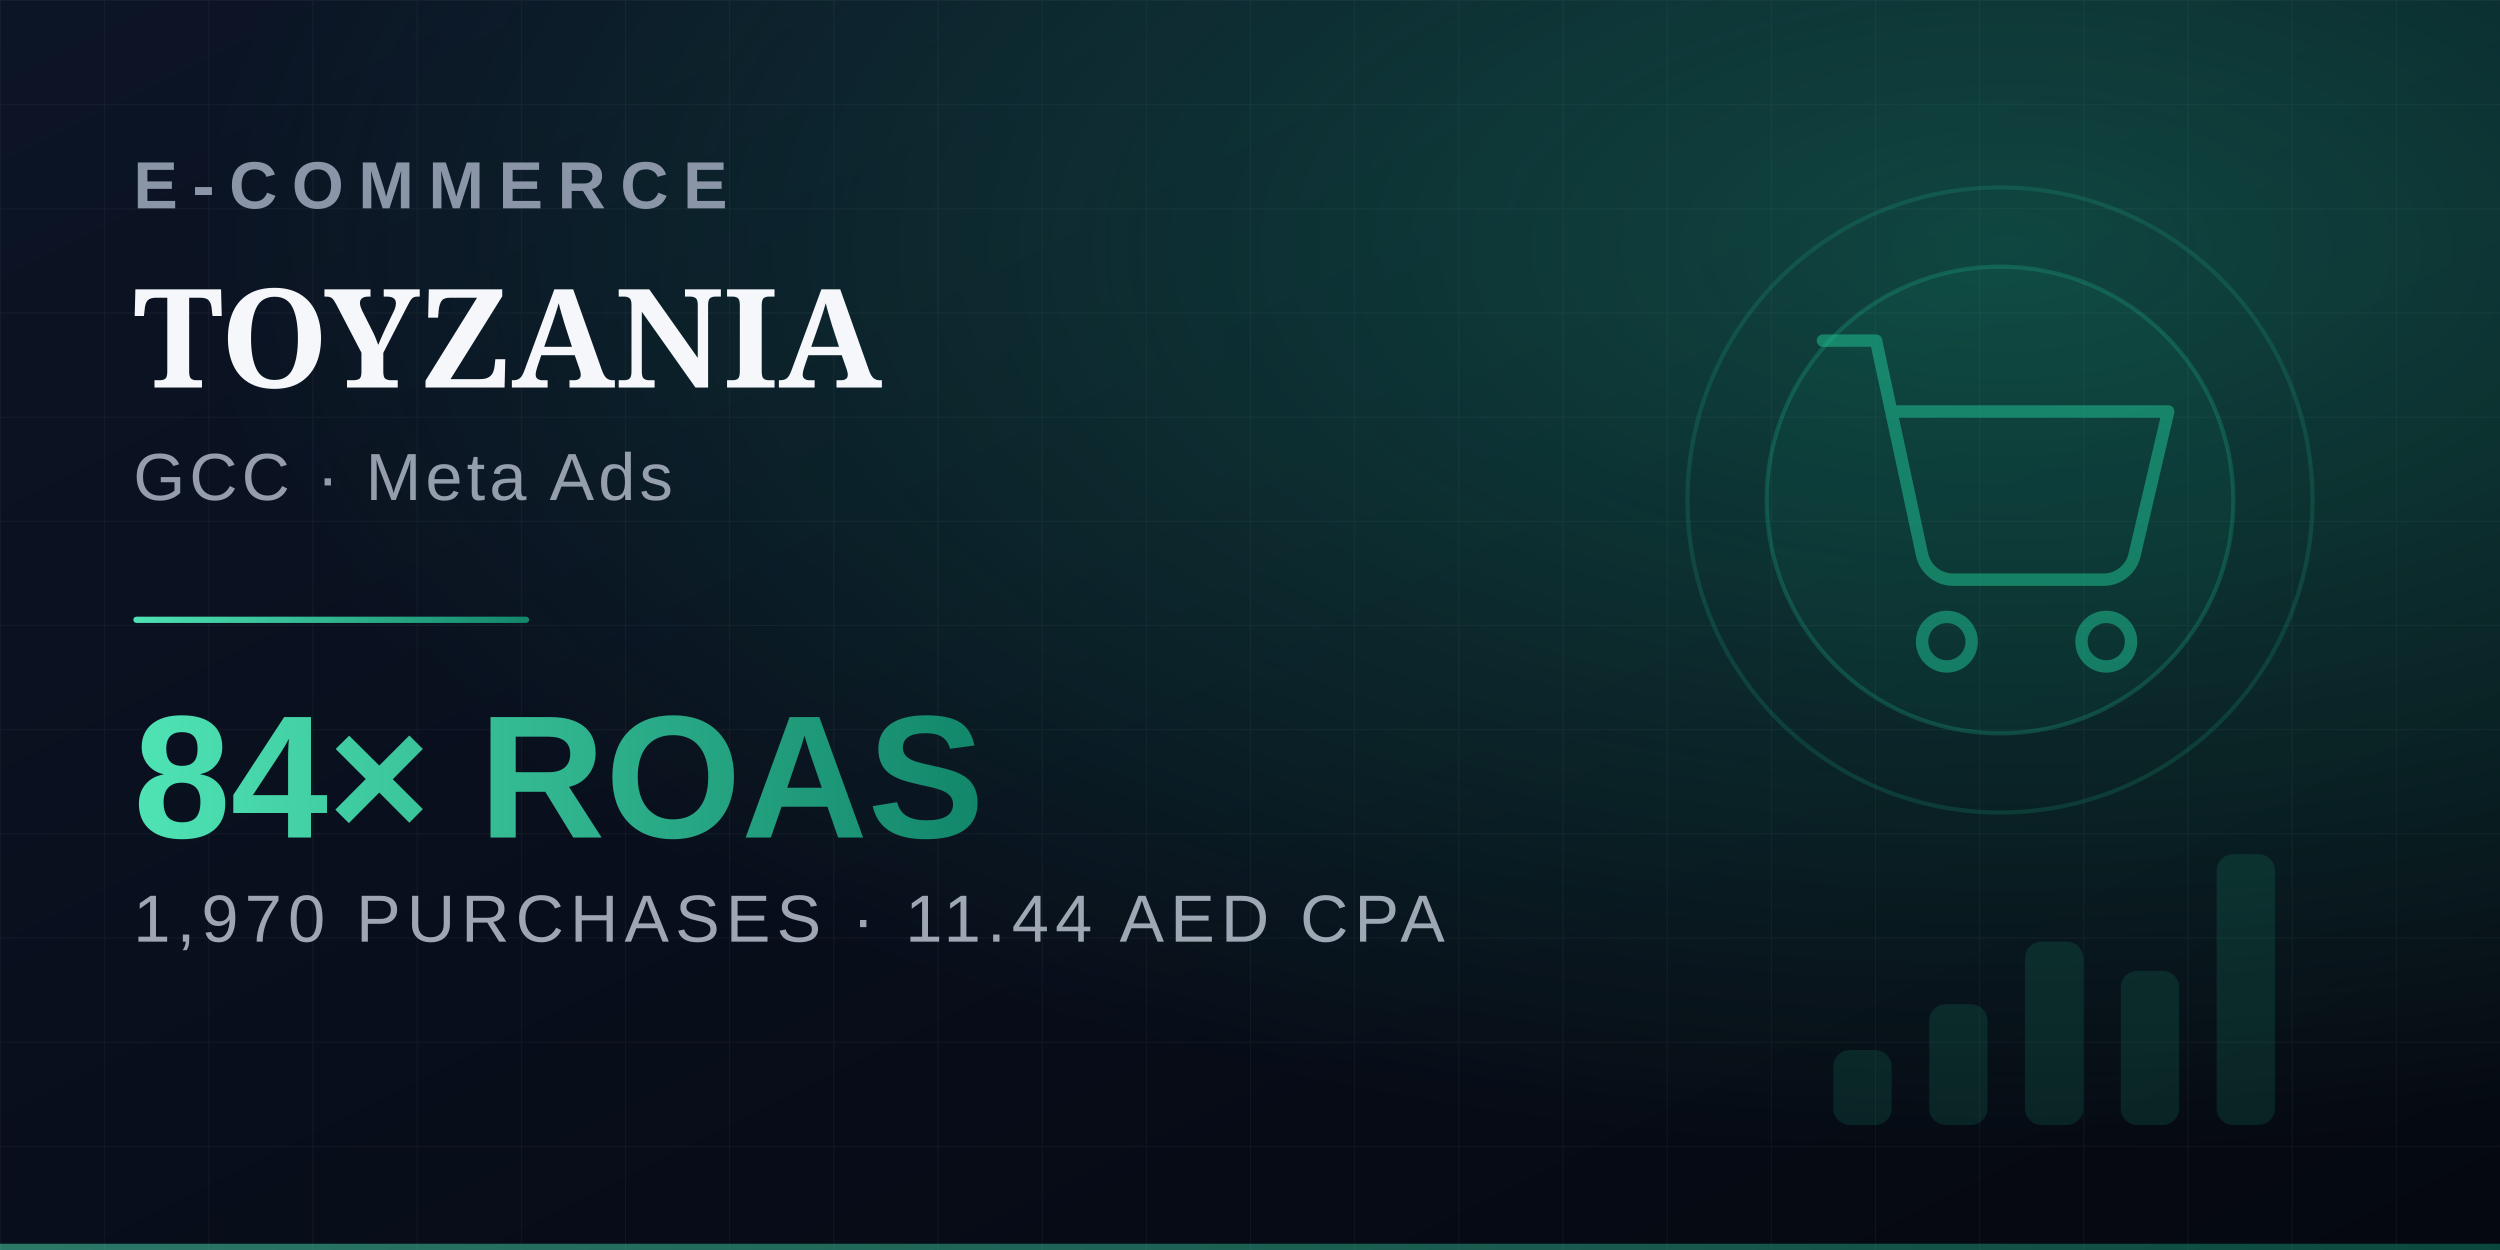
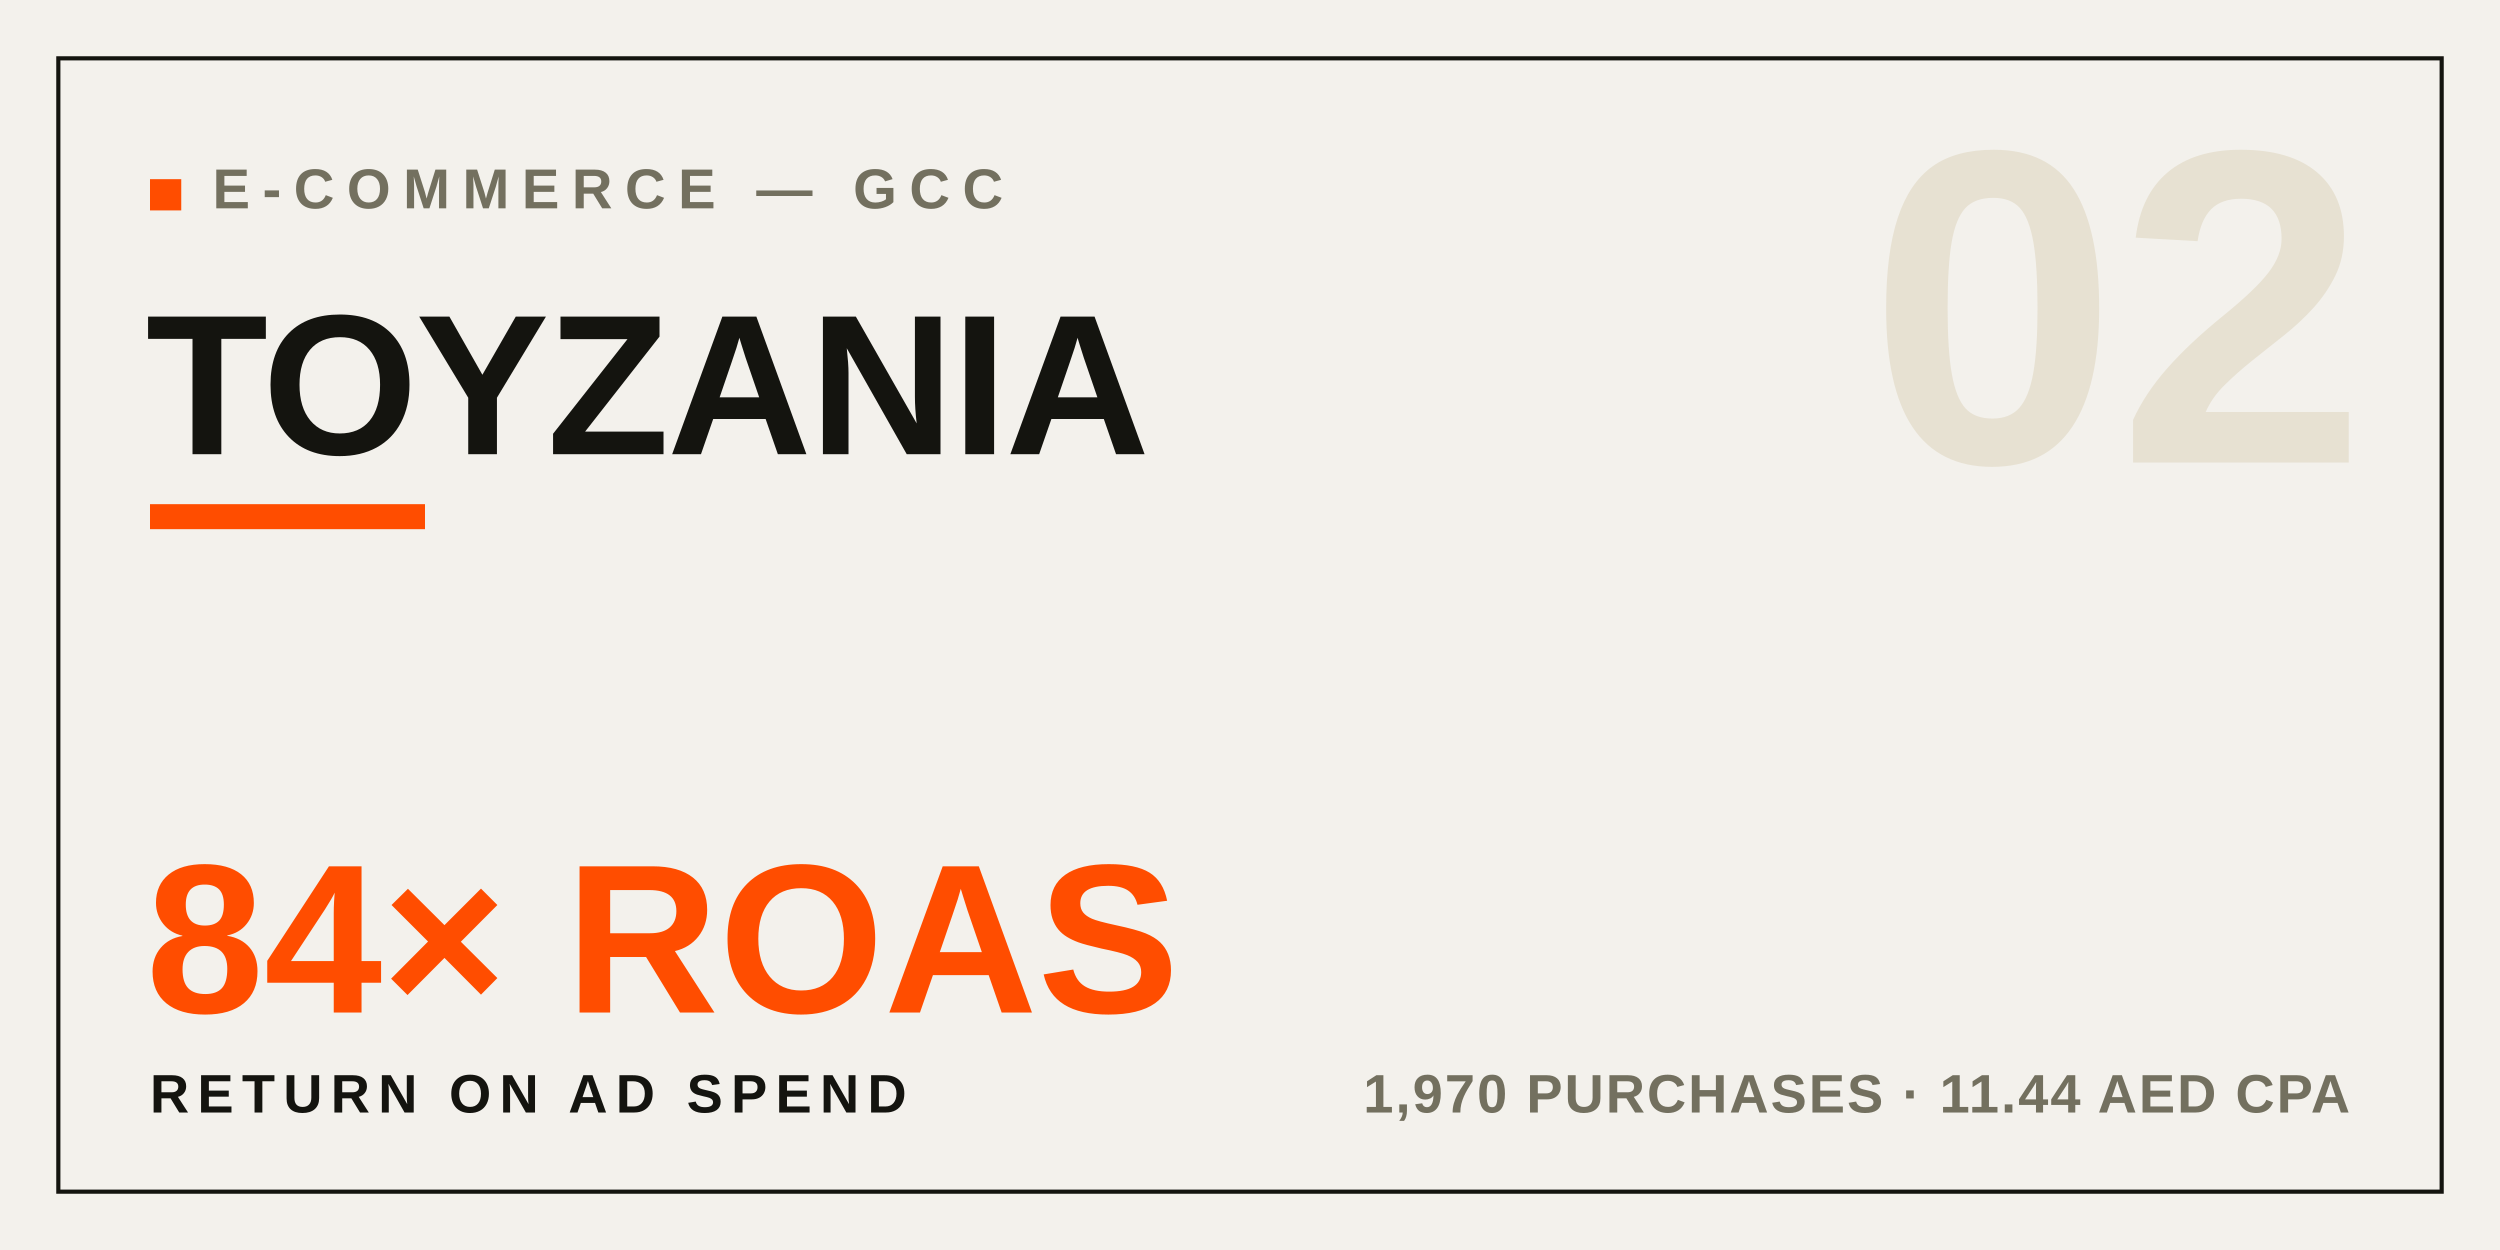
- <svg xmlns="http://www.w3.org/2000/svg" viewBox="0 0 1200 600" width="1200" height="600" role="img" aria-label="Toyzania GCC - 84x ROAS across 1,970 purchases">
-   <defs>
-     <linearGradient id="bg" x1="0" y1="0" x2="1" y2="1">
-       <stop offset="0" stop-color="#0C1526" />
-       <stop offset="0.55" stop-color="#080D1A" />
-       <stop offset="1" stop-color="#05080F" />
-     </linearGradient>
-     <radialGradient id="glow" cx="0.8" cy="0.2" r="0.72">
-       <stop offset="0" stop-color="#20C997" stop-opacity="0.3" />
-       <stop offset="1" stop-color="#20C997" stop-opacity="0" />
-     </radialGradient>
-     <linearGradient id="kpi" x1="0" y1="0" x2="1" y2="0">
-       <stop offset="0" stop-color="#4FE3B4" />
-       <stop offset="1" stop-color="#12876A" />
-     </linearGradient>
-     <pattern id="grid" width="50" height="50" patternUnits="userSpaceOnUse">
-       <path d="M50 0H0v50" fill="none" stroke="#ffffff" stroke-opacity="0.04" />
-     </pattern>
-   </defs>
-   <rect width="1200" height="600" fill="url(#bg)" />
-   <rect width="1200" height="600" fill="url(#grid)" />
-   <rect width="1200" height="600" fill="url(#glow)" />
-   <g transform="translate(960 240)">
-     <circle r="150" fill="none" stroke="#20C997" stroke-opacity="0.16" stroke-width="2" />
-     <circle r="112" fill="#20C997" fill-opacity="0.05" stroke="#20C997" stroke-opacity="0.22" stroke-width="2" />
-     <g transform="translate(-102 -102) scale(8.5)" fill="none" stroke="#20C997" stroke-opacity="0.5" stroke-width="0.7" stroke-linecap="round" stroke-linejoin="round">
-       <circle cx="9" cy="20" r="1.4" />
-       <circle cx="18" cy="20" r="1.4" />
-       <path d="M2 3h3l2.6 12.1a1.8 1.8 0 001.8 1.4h8.4a1.8 1.8 0 001.8-1.4L21.5 7H6" />
-     </g>
-   </g>
-   <g fill="#20C997" fill-opacity="0.13">
-     <rect x="880" y="504" width="28" height="36" rx="8" />
-     <rect x="926" y="482" width="28" height="58" rx="8" />
-     <rect x="972" y="452" width="28" height="88" rx="8" />
-     <rect x="1018" y="466" width="28" height="74" rx="8" />
-     <rect x="1064" y="410" width="28" height="130" rx="8" />
-   </g>
-   <text x="64" y="100" font-family="Arial, Helvetica, sans-serif" font-size="32" font-weight="700" letter-spacing="7" fill="#8B95A8">E-COMMERCE</text>
-   <text x="64" y="186" font-family="Georgia, serif" font-size="66" font-weight="700" fill="#F5F7FB">TOYZANIA</text>
-   <text x="64" y="240" font-family="Arial, Helvetica, sans-serif" font-size="32" letter-spacing="2" fill="#C3CBD9" fill-opacity="0.75">GCC · Meta Ads</text>
-   <rect x="64" y="296" width="190" height="3" rx="1.5" fill="url(#kpi)" />
-   <text x="64" y="402" font-family="Arial, Helvetica, sans-serif" font-size="84" font-weight="700" fill="url(#kpi)">84× ROAS</text>
-   <text x="64" y="452" font-family="Arial, Helvetica, sans-serif" font-size="32" letter-spacing="3" fill="#C3CBD9" fill-opacity="0.8">1,970 PURCHASES · 11.44 AED CPA</text>
-   <rect y="597" width="1200" height="3" fill="url(#kpi)" opacity="0.5" />
+ <svg xmlns="http://www.w3.org/2000/svg" viewBox="0 0 1200 600" width="1200" height="600" role="img" aria-label="Toyzania — 84× ROAS Return On Ad Spend">
+   <rect width="1200" height="600" fill="#F3F1EC" />
+   <text x="1136" y="222" text-anchor="end" font-family="Archivo, Arial, Helvetica, sans-serif" font-size="215" font-weight="900" fill="#E7E1D2">02</text>
+   <rect x="28" y="28" width="1144" height="544" fill="none" stroke="#14140F" stroke-width="2" />
+   <rect x="72" y="86" width="15" height="15" fill="#FF4D00" />
+   <text x="102" y="100" font-family="Archivo, Arial, Helvetica, sans-serif" font-size="27" font-weight="700" letter-spacing="6" fill="#73705F">E-COMMERCE — GCC</text>
+   <text x="70" y="218" font-family="Archivo, Arial, Helvetica, sans-serif" font-size="96" font-weight="900" fill="#14140F" letter-spacing="-1">TOYZANIA</text>
+   <rect x="72" y="242" width="132" height="12" fill="#FF4D00" />
+   <text x="70" y="486" font-family="Archivo, Arial, Helvetica, sans-serif" font-size="102" font-weight="900" fill="#FF4D00">84× ROAS</text>
+   <text x="72" y="534" font-family="Archivo, Arial, Helvetica, sans-serif" font-size="26" font-weight="700" letter-spacing="4" fill="#14140F">RETURN ON AD SPEND</text>
+   <text x="1128" y="534" text-anchor="end" font-family="Archivo, Arial, Helvetica, sans-serif" font-size="26" font-weight="600" letter-spacing="1" fill="#73705F">1,970 PURCHASES · 11.44 AED CPA</text>
</svg>
